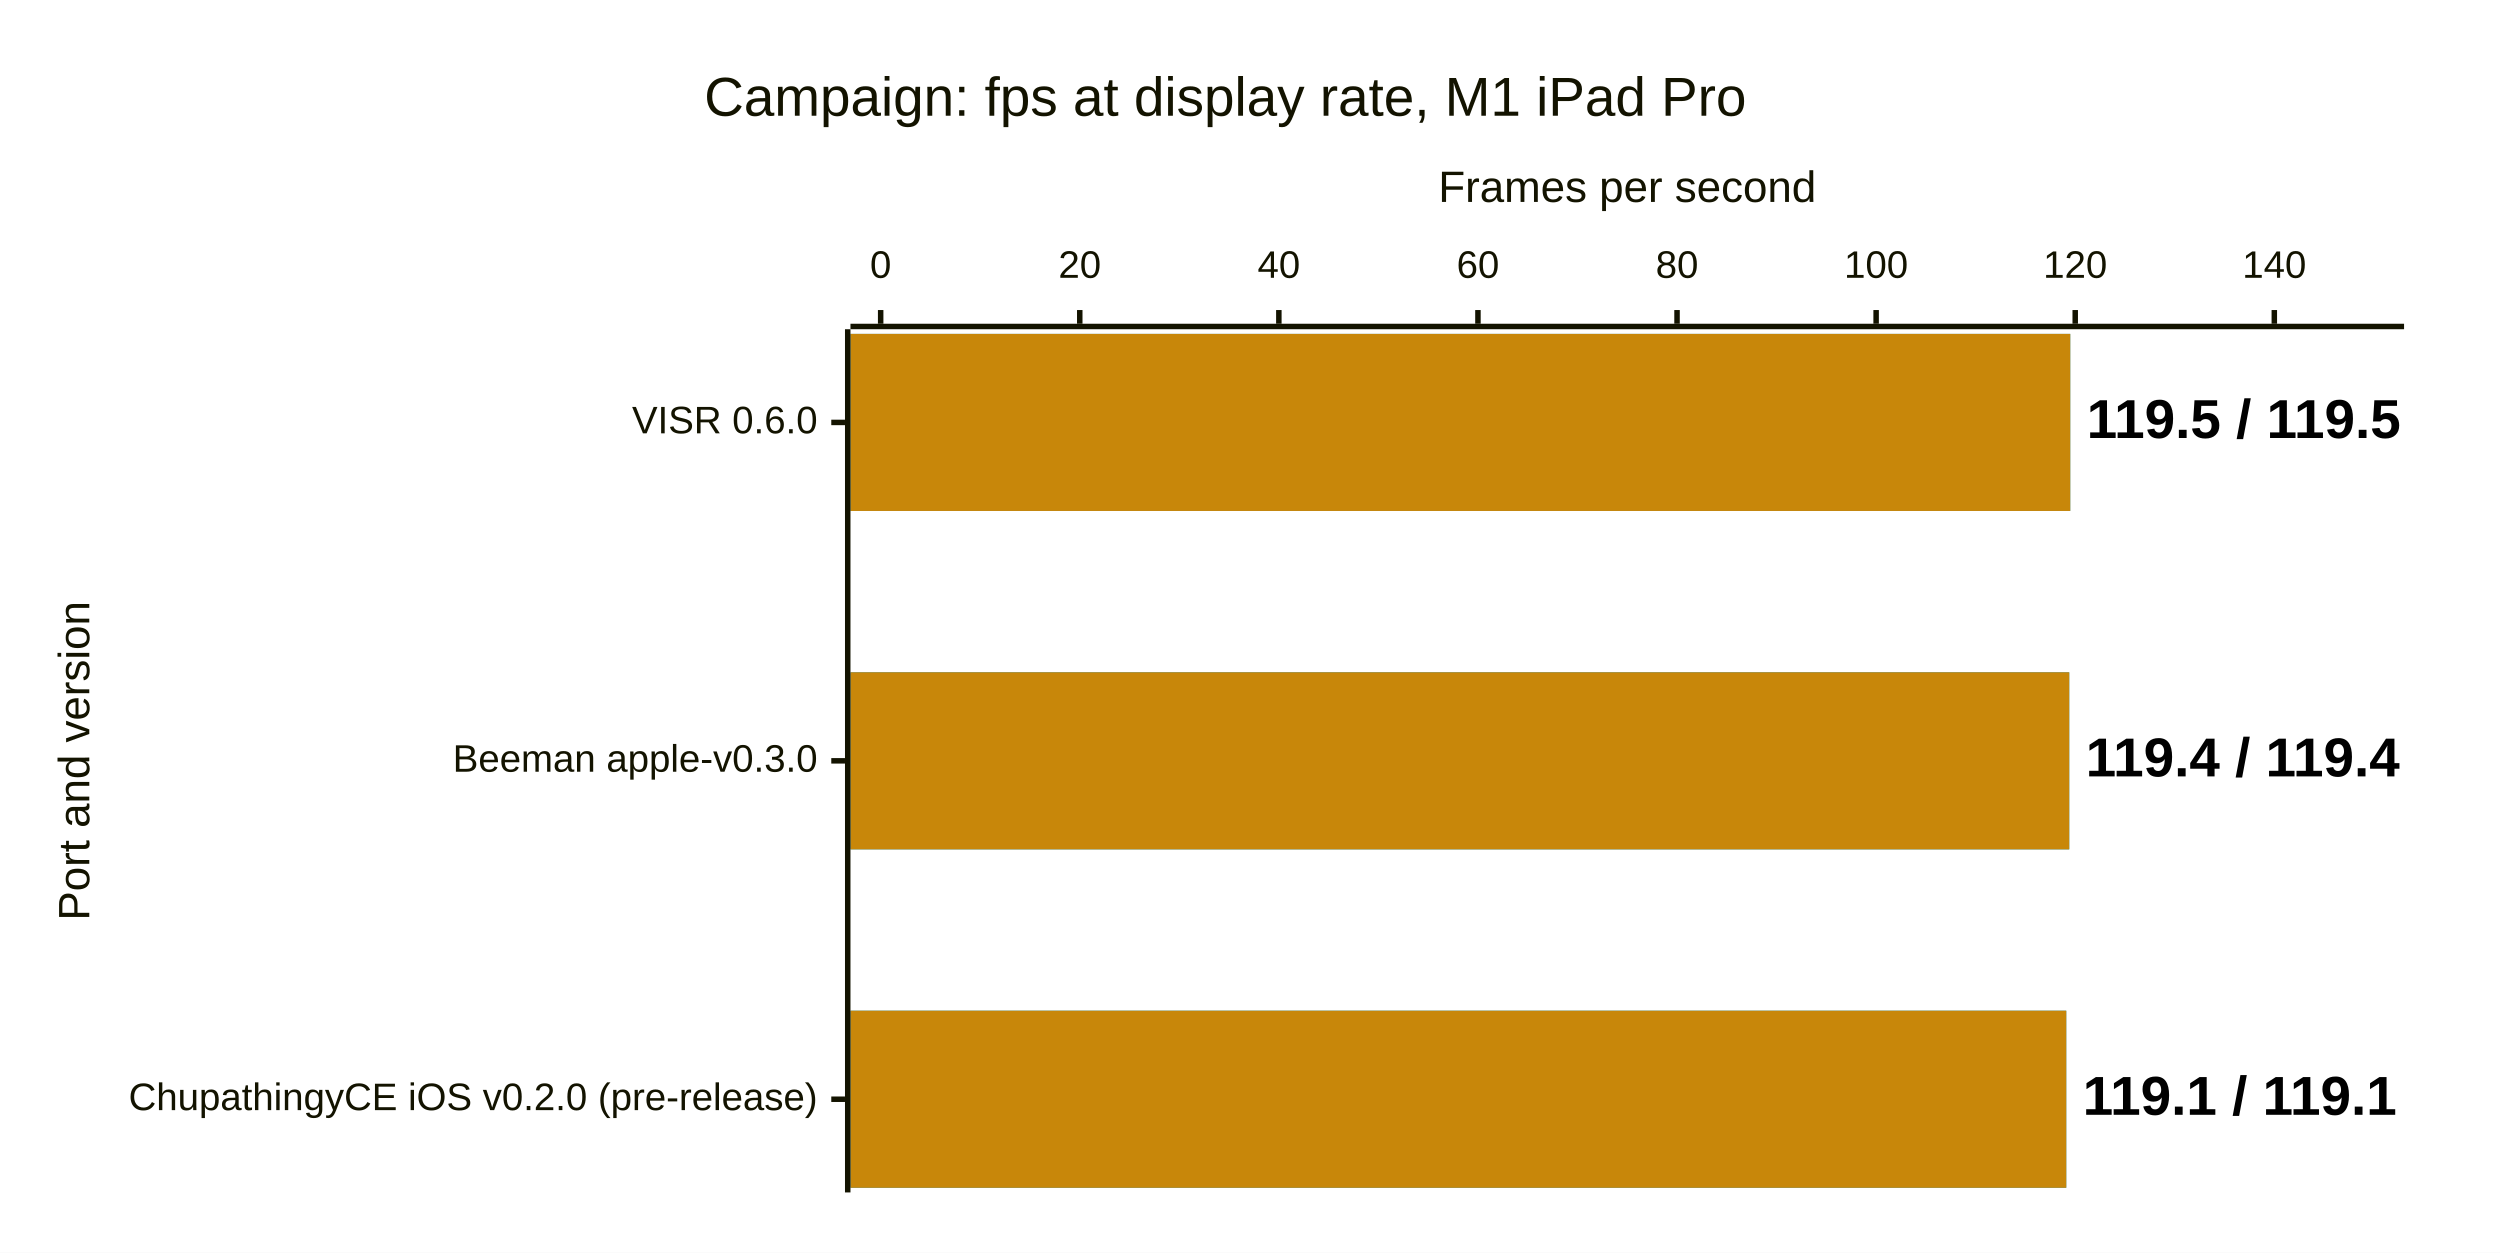
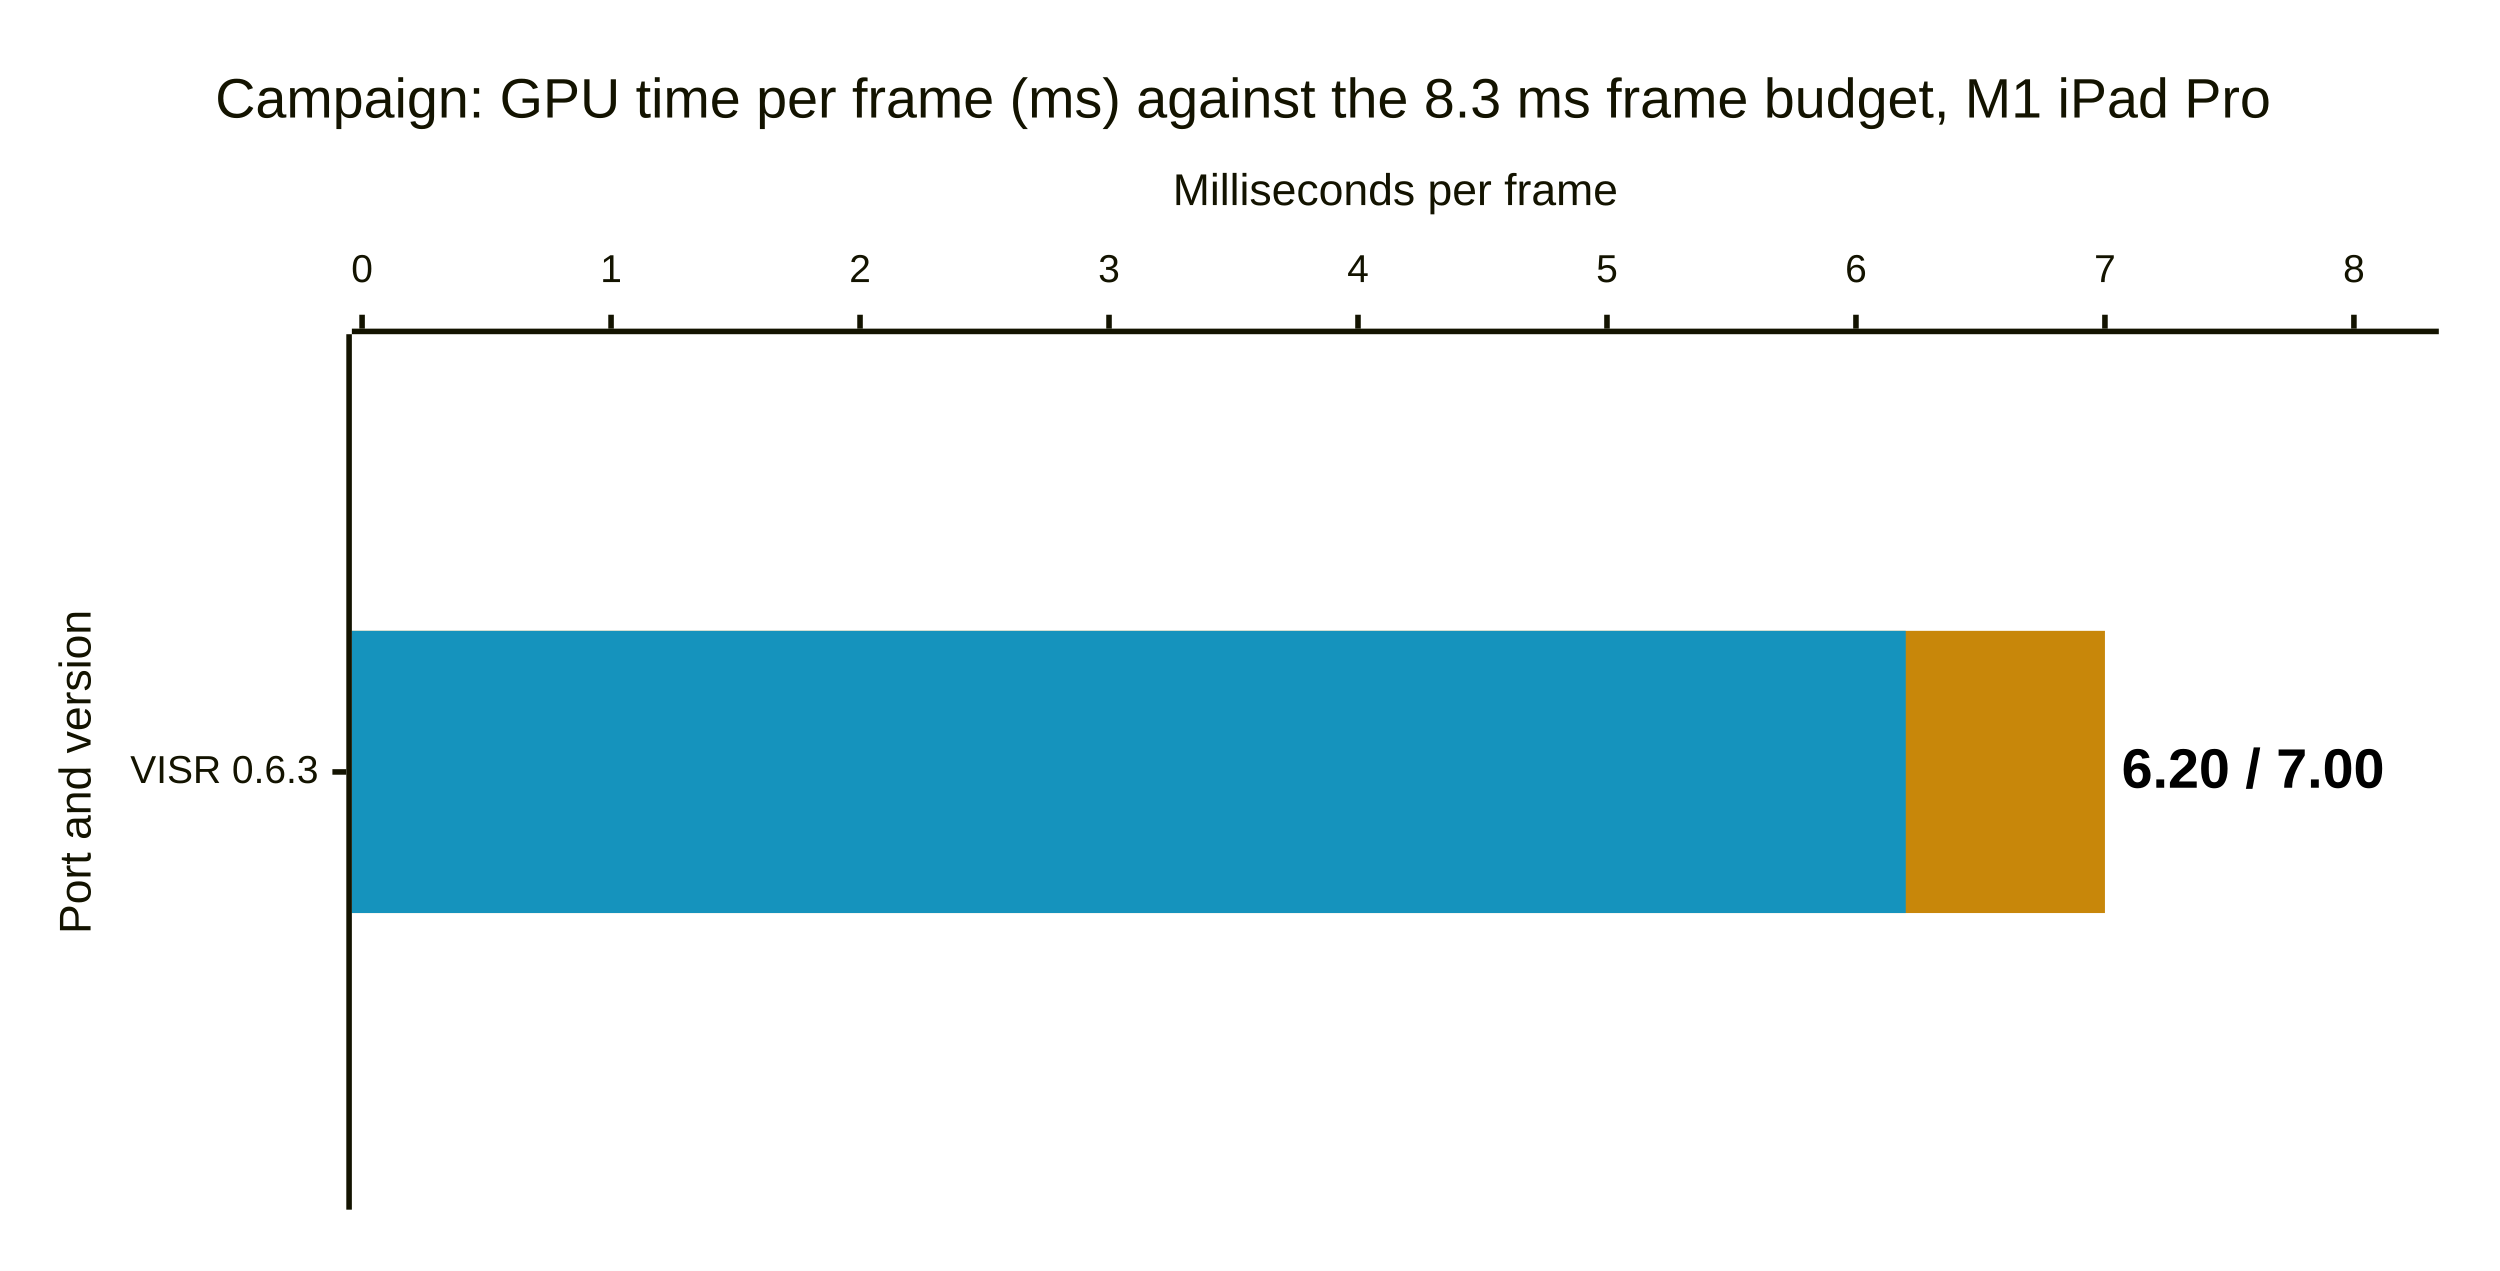
- <svg xmlns="http://www.w3.org/2000/svg" id="static" width="100%" style="max-width: 912px;" viewBox="-17 -15 912 457" role="graphics-document document" aria-roledescription="xychart">
+ <svg xmlns="http://www.w3.org/2000/svg" id="static" width="100%" style="max-width: 899px;" viewBox="-17 -15 899 457" role="graphics-document document" aria-roledescription="xychart">
  <style>#static{font-family:"trebuchet ms",verdana,arial,sans-serif;font-size:16px;fill:#333;}@keyframes edge-animation-frame{from{stroke-dashoffset:0;}}@keyframes dash{to{stroke-dashoffset:0;}}#static .edge-animation-slow{stroke-dasharray:9,5!important;stroke-dashoffset:900;animation:dash 50s linear infinite;stroke-linecap:round;}#static .edge-animation-fast{stroke-dasharray:9,5!important;stroke-dashoffset:900;animation:dash 20s linear infinite;stroke-linecap:round;}#static .error-icon{fill:#552222;}#static .error-text{fill:#552222;stroke:#552222;}#static .edge-thickness-normal{stroke-width:1px;}#static .edge-thickness-thick{stroke-width:3.5px;}#static .edge-pattern-solid{stroke-dasharray:0;}#static .edge-thickness-invisible{stroke-width:0;fill:none;}#static .edge-pattern-dashed{stroke-dasharray:3;}#static .edge-pattern-dotted{stroke-dasharray:2;}#static .marker{fill:#333333;stroke:#333333;}#static .marker.cross{stroke:#333333;}#static svg{font-family:"trebuchet ms",verdana,arial,sans-serif;font-size:16px;}#static p{margin:0;}#static :root{--mermaid-font-family:"trebuchet ms",verdana,arial,sans-serif;}</style>
  <g />
  <g class="main">
-     <rect width="912" height="457" class="background" fill="white" x="-17" y="-15" />
+     <rect width="899" height="457" class="background" fill="white" x="-17" y="-15" />
    <g class="chart-title">
-       <text x="0" y="0" fill="#131300" font-size="20" dominant-baseline="middle" text-anchor="middle" transform="translate(430, 21.55078) rotate(0)">Campaign: fps at display rate, M1 iPad Pro</text>
+       <text x="0" y="0" fill="#131300" font-size="20" dominant-baseline="middle" text-anchor="middle" transform="translate(430, 21.58984) rotate(0)">Campaign: GPU time per frame (ms) against the 8.3 ms frame budget, M1 iPad Pro</text>
    </g>
    <g class="plot">
      <g class="bar-plot-0">
-         <rect x="293.25" y="106.802" width="444.975" height="64.6" fill="#1593bd" stroke="#1593bd" stroke-width="0" />
-         <rect x="293.25" y="230.251" width="444.612" height="64.6" fill="#1593bd" stroke="#1593bd" stroke-width="0" />
-         <rect x="293.25" y="353.7" width="443.522" height="64.6" fill="#1593bd" stroke="#1593bd" stroke-width="0" />
+         <rect x="109.531" y="211.85" width="630.404" height="101.479" fill="#c8870a" stroke="#c8870a" stroke-width="0" />
      </g>
      <g class="bar-plot-1">
-         <rect x="293.25" y="106.802" width="444.975" height="64.6" fill="#c8870a" stroke="#c8870a" stroke-width="0" />
-         <rect x="293.25" y="230.251" width="444.612" height="64.6" fill="#c8870a" stroke="#c8870a" stroke-width="0" />
-         <rect x="293.25" y="353.7" width="443.522" height="64.6" fill="#c8870a" stroke="#c8870a" stroke-width="0" />
+         <rect x="109.531" y="211.85" width="558.777" height="101.479" fill="#1593bd" stroke="#1593bd" stroke-width="0" />
      </g>
-       <text x="744.225" y="139.102" dominant-baseline="middle" fill="currentColor" font-size="20" font-weight="600" class="bar-value">119.5 / 119.5</text>
-       <text x="743.862" y="262.551" dominant-baseline="middle" fill="currentColor" font-size="20" font-weight="600" class="bar-value">119.4 / 119.4</text>
-       <text x="742.772" y="386" dominant-baseline="middle" fill="currentColor" font-size="20" font-weight="600" class="bar-value">119.1 / 119.1</text>
+       <text x="745.935" y="262.59" dominant-baseline="middle" fill="currentColor" font-size="20" font-weight="600" class="bar-value">6.20 / 7.00</text>
    </g>
    <g class="left-axis">
      <g class="axisl-line">
-         <path d="M 292.25,105.102 L 292.25,420" fill="none" stroke="#131300" stroke-width="2" />
+         <path d="M 108.531,105.18 L 108.531,420" fill="none" stroke="#131300" stroke-width="2" />
      </g>
      <g class="label">
-         <text x="0" y="0" fill="#131300" font-size="14" dominant-baseline="middle" text-anchor="end" transform="translate(281.25, 139.1016) rotate(0)">VISR 0.6.0</text>
-         <text x="0" y="0" fill="#131300" font-size="14" dominant-baseline="middle" text-anchor="end" transform="translate(281.25, 262.5508) rotate(0)">Beeman apple-v0.3.0</text>
-         <text x="0" y="0" fill="#131300" font-size="14" dominant-baseline="middle" text-anchor="end" transform="translate(281.25, 386) rotate(0)">ChupathingyCE iOS v0.2.0 (pre-release)</text>
+         <text x="0" y="0" fill="#131300" font-size="14" dominant-baseline="middle" text-anchor="end" transform="translate(97.53125, 262.5898) rotate(0)">VISR 0.6.3</text>
      </g>
      <g class="ticks">
-         <path d="M 291.25,139.102 L 286.25,139.102" fill="none" stroke="#131300" stroke-width="2" />
-         <path d="M 291.25,262.551 L 286.25,262.551" fill="none" stroke="#131300" stroke-width="2" />
-         <path d="M 291.25,386 L 286.25,386" fill="none" stroke="#131300" stroke-width="2" />
+         <path d="M 107.531,262.59 L 102.531,262.59" fill="none" stroke="#131300" stroke-width="2" />
      </g>
      <g class="title">
-         <text x="0" y="0" fill="#131300" font-size="16" dominant-baseline="text-before-edge" text-anchor="middle" transform="translate(5, 262.5508) rotate(270)">Port and version</text>
+         <text x="0" y="0" fill="#131300" font-size="16" dominant-baseline="text-before-edge" text-anchor="middle" transform="translate(5, 262.5898) rotate(270)">Port and version</text>
      </g>
    </g>
    <g class="top-axis">
      <g class="axis-line">
-         <path d="M 293.25,104.102 L 860,104.102" fill="none" stroke="#131300" stroke-width="2" />
+         <path d="M 109.531,104.18 L 860,104.18" fill="none" stroke="#131300" stroke-width="2" />
      </g>
      <g class="label">
-         <text x="0" y="0" fill="#131300" font-size="14" dominant-baseline="text-before-edge" text-anchor="middle" transform="translate(304.2656, 77.10156) rotate(0)">0</text>
-         <text x="0" y="0" fill="#131300" font-size="14" dominant-baseline="text-before-edge" text-anchor="middle" transform="translate(376.8948, 77.10156) rotate(0)">20</text>
-         <text x="0" y="0" fill="#131300" font-size="14" dominant-baseline="text-before-edge" text-anchor="middle" transform="translate(449.524, 77.10156) rotate(0)">40</text>
-         <text x="0" y="0" fill="#131300" font-size="14" dominant-baseline="text-before-edge" text-anchor="middle" transform="translate(522.1531, 77.10156) rotate(0)">60</text>
-         <text x="0" y="0" fill="#131300" font-size="14" dominant-baseline="text-before-edge" text-anchor="middle" transform="translate(594.7823, 77.10156) rotate(0)">80</text>
-         <text x="0" y="0" fill="#131300" font-size="14" dominant-baseline="text-before-edge" text-anchor="middle" transform="translate(667.4115, 77.10156) rotate(0)">100</text>
-         <text x="0" y="0" fill="#131300" font-size="14" dominant-baseline="text-before-edge" text-anchor="middle" transform="translate(740.0406, 77.10156) rotate(0)">120</text>
-         <text x="0" y="0" fill="#131300" font-size="14" dominant-baseline="text-before-edge" text-anchor="middle" transform="translate(812.6698, 77.10156) rotate(0)">140</text>
+         <text x="0" y="0" fill="#131300" font-size="14" dominant-baseline="text-before-edge" text-anchor="middle" transform="translate(113.2031, 77.17969) rotate(0)">0</text>
+         <text x="0" y="0" fill="#131300" font-size="14" dominant-baseline="text-before-edge" text-anchor="middle" transform="translate(202.7363, 77.17969) rotate(0)">1</text>
+         <text x="0" y="0" fill="#131300" font-size="14" dominant-baseline="text-before-edge" text-anchor="middle" transform="translate(292.2694, 77.17969) rotate(0)">2</text>
+         <text x="0" y="0" fill="#131300" font-size="14" dominant-baseline="text-before-edge" text-anchor="middle" transform="translate(381.8025, 77.17969) rotate(0)">3</text>
+         <text x="0" y="0" fill="#131300" font-size="14" dominant-baseline="text-before-edge" text-anchor="middle" transform="translate(471.3357, 77.17969) rotate(0)">4</text>
+         <text x="0" y="0" fill="#131300" font-size="14" dominant-baseline="text-before-edge" text-anchor="middle" transform="translate(560.8688, 77.17969) rotate(0)">5</text>
+         <text x="0" y="0" fill="#131300" font-size="14" dominant-baseline="text-before-edge" text-anchor="middle" transform="translate(650.4019, 77.17969) rotate(0)">6</text>
+         <text x="0" y="0" fill="#131300" font-size="14" dominant-baseline="text-before-edge" text-anchor="middle" transform="translate(739.9351, 77.17969) rotate(0)">7</text>
+         <text x="0" y="0" fill="#131300" font-size="14" dominant-baseline="text-before-edge" text-anchor="middle" transform="translate(829.4682, 77.17969) rotate(0)">8</text>
      </g>
      <g class="ticks">
-         <path d="M 304.266,103.102 L 304.266,98.102" fill="none" stroke="#131300" stroke-width="2" />
-         <path d="M 376.895,103.102 L 376.895,98.102" fill="none" stroke="#131300" stroke-width="2" />
-         <path d="M 449.524,103.102 L 449.524,98.102" fill="none" stroke="#131300" stroke-width="2" />
-         <path d="M 522.153,103.102 L 522.153,98.102" fill="none" stroke="#131300" stroke-width="2" />
-         <path d="M 594.782,103.102 L 594.782,98.102" fill="none" stroke="#131300" stroke-width="2" />
-         <path d="M 667.411,103.102 L 667.411,98.102" fill="none" stroke="#131300" stroke-width="2" />
-         <path d="M 740.041,103.102 L 740.041,98.102" fill="none" stroke="#131300" stroke-width="2" />
-         <path d="M 812.67,103.102 L 812.67,98.102" fill="none" stroke="#131300" stroke-width="2" />
+         <path d="M 113.203,103.18 L 113.203,98.18" fill="none" stroke="#131300" stroke-width="2" />
+         <path d="M 202.736,103.18 L 202.736,98.18" fill="none" stroke="#131300" stroke-width="2" />
+         <path d="M 292.269,103.18 L 292.269,98.18" fill="none" stroke="#131300" stroke-width="2" />
+         <path d="M 381.803,103.18 L 381.803,98.18" fill="none" stroke="#131300" stroke-width="2" />
+         <path d="M 471.336,103.18 L 471.336,98.18" fill="none" stroke="#131300" stroke-width="2" />
+         <path d="M 560.869,103.18 L 560.869,98.18" fill="none" stroke="#131300" stroke-width="2" />
+         <path d="M 650.402,103.18 L 650.402,98.18" fill="none" stroke="#131300" stroke-width="2" />
+         <path d="M 739.935,103.18 L 739.935,98.18" fill="none" stroke="#131300" stroke-width="2" />
+         <path d="M 829.468,103.18 L 829.468,98.18" fill="none" stroke="#131300" stroke-width="2" />
      </g>
      <g class="title">
-         <text x="0" y="0" fill="#131300" font-size="16" dominant-baseline="text-before-edge" text-anchor="middle" transform="translate(576.625, 48.10156) rotate(0)">Frames per second</text>
+         <text x="0" y="0" fill="#131300" font-size="16" dominant-baseline="text-before-edge" text-anchor="middle" transform="translate(484.7656, 48.17969) rotate(0)">Milliseconds per frame</text>
      </g>
    </g>
  </g>
  <g class="mermaid-tmp-group" />
</svg>
